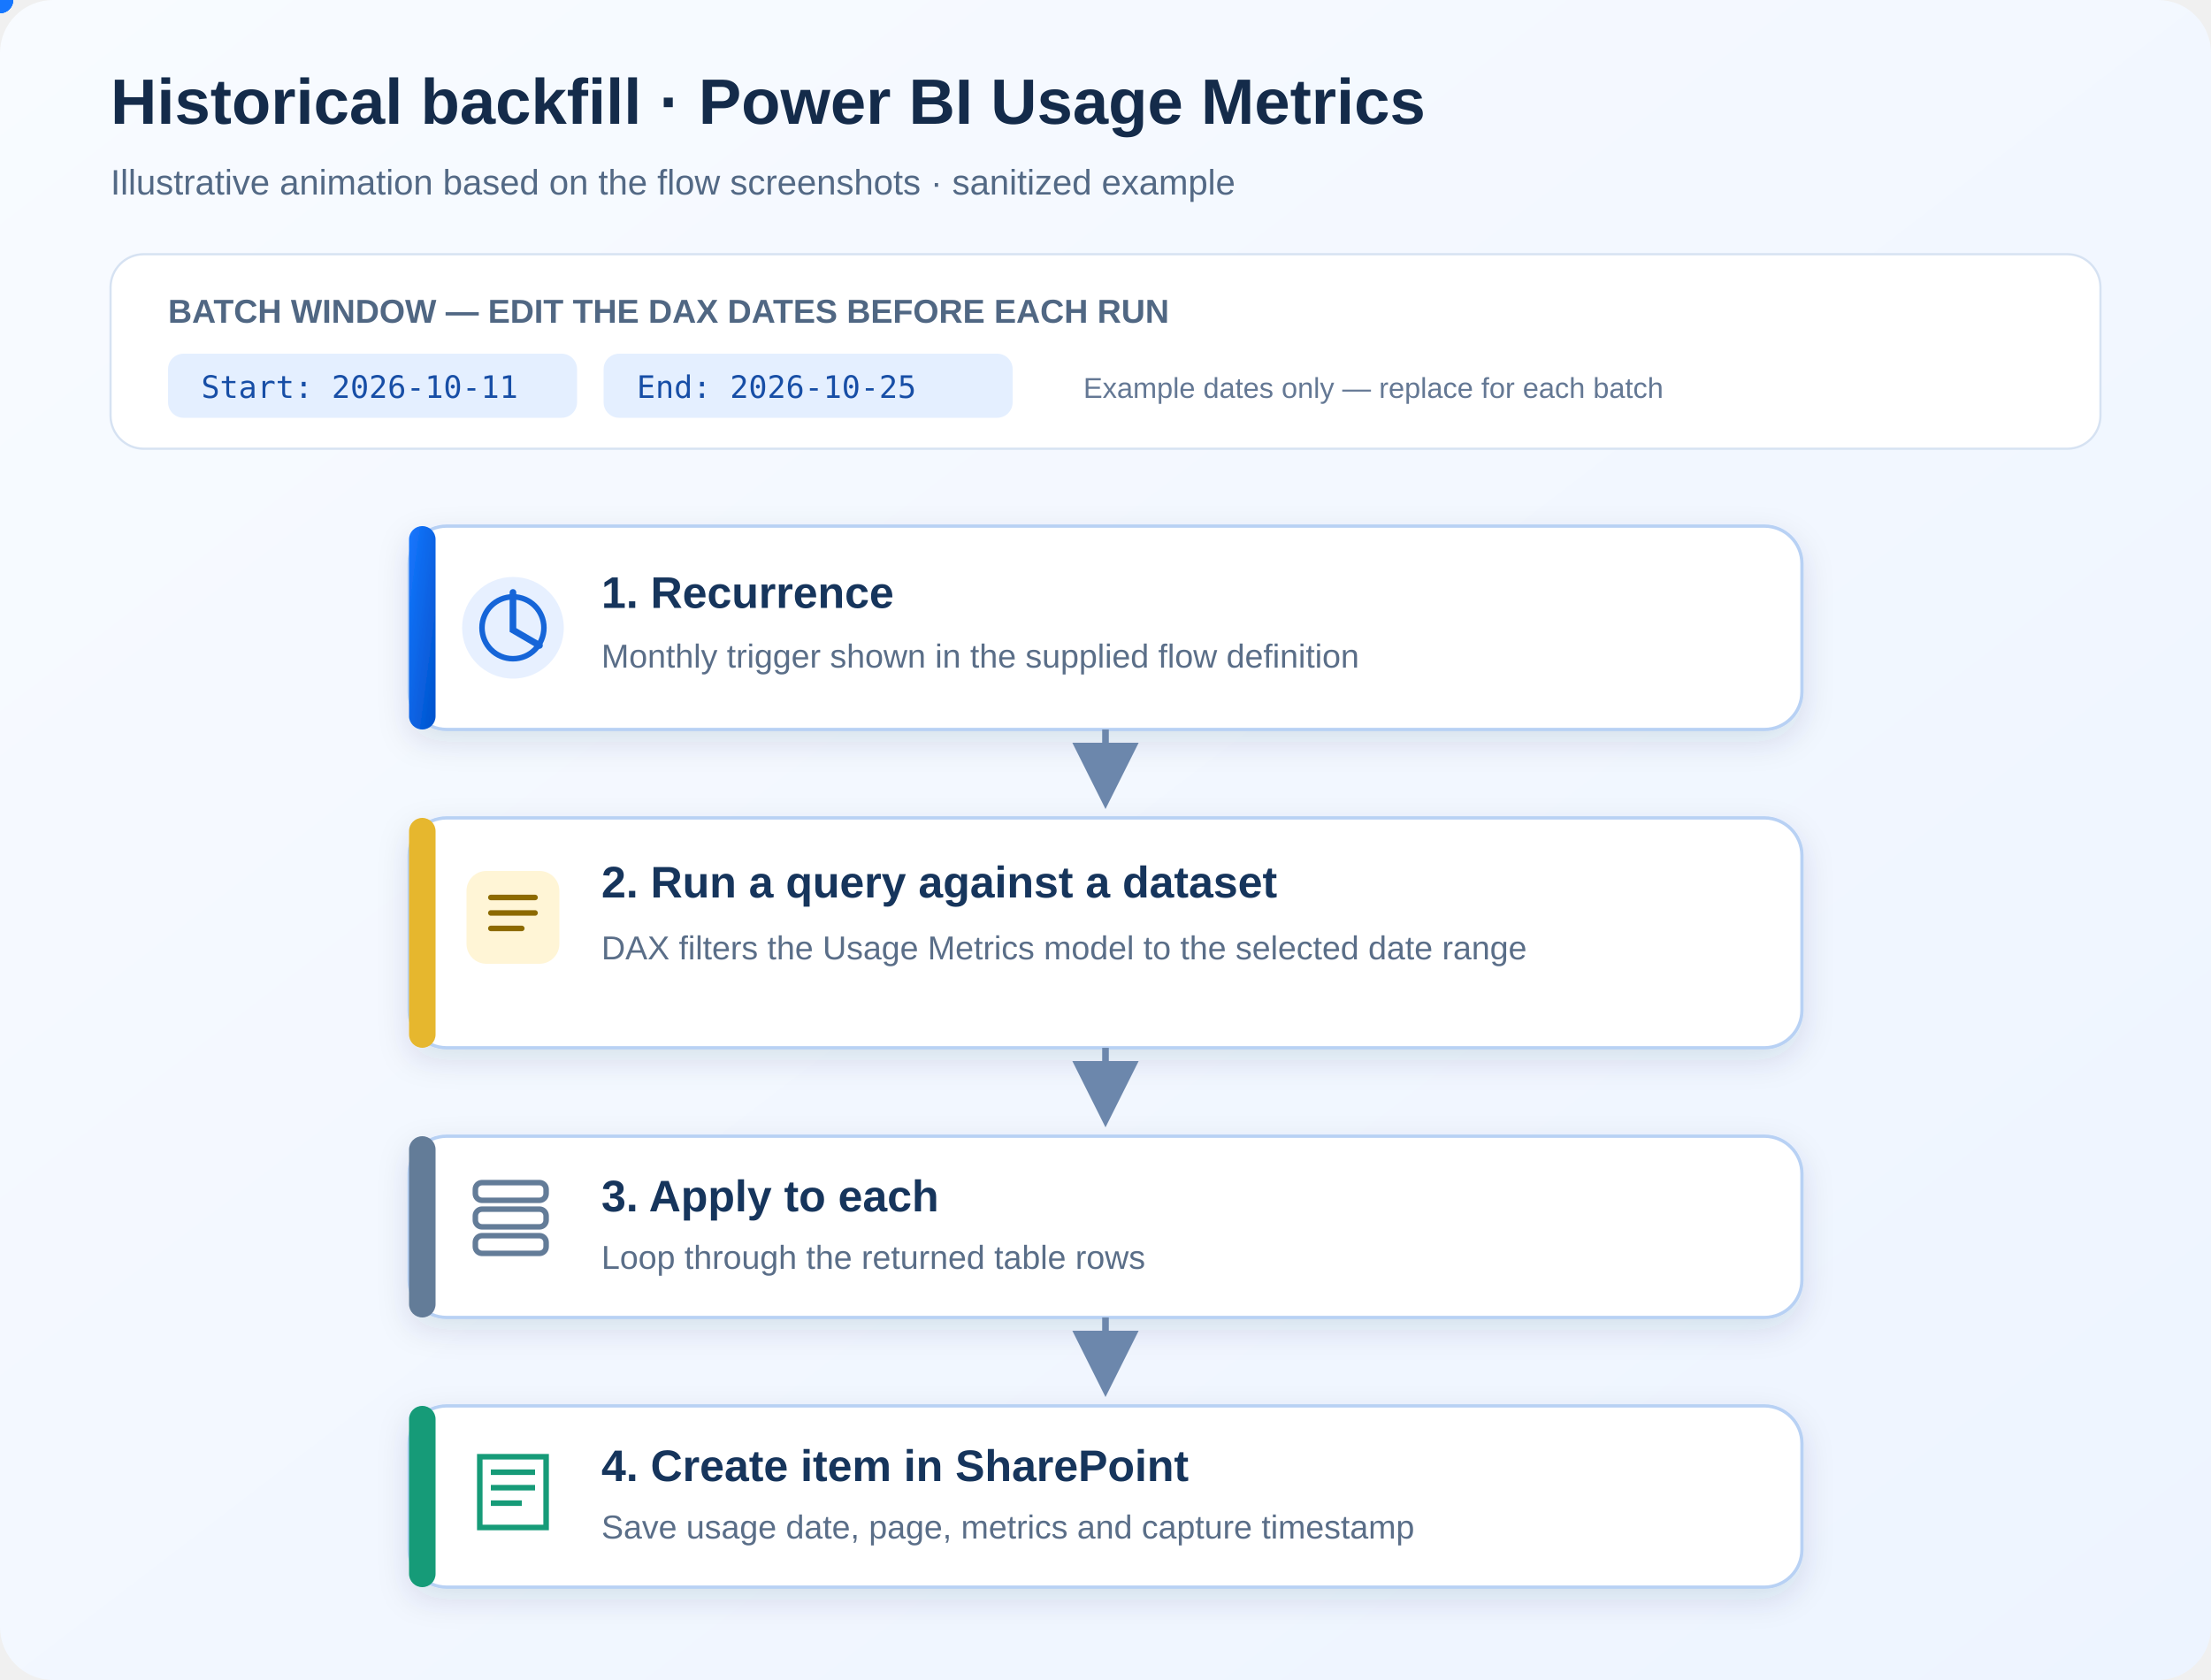
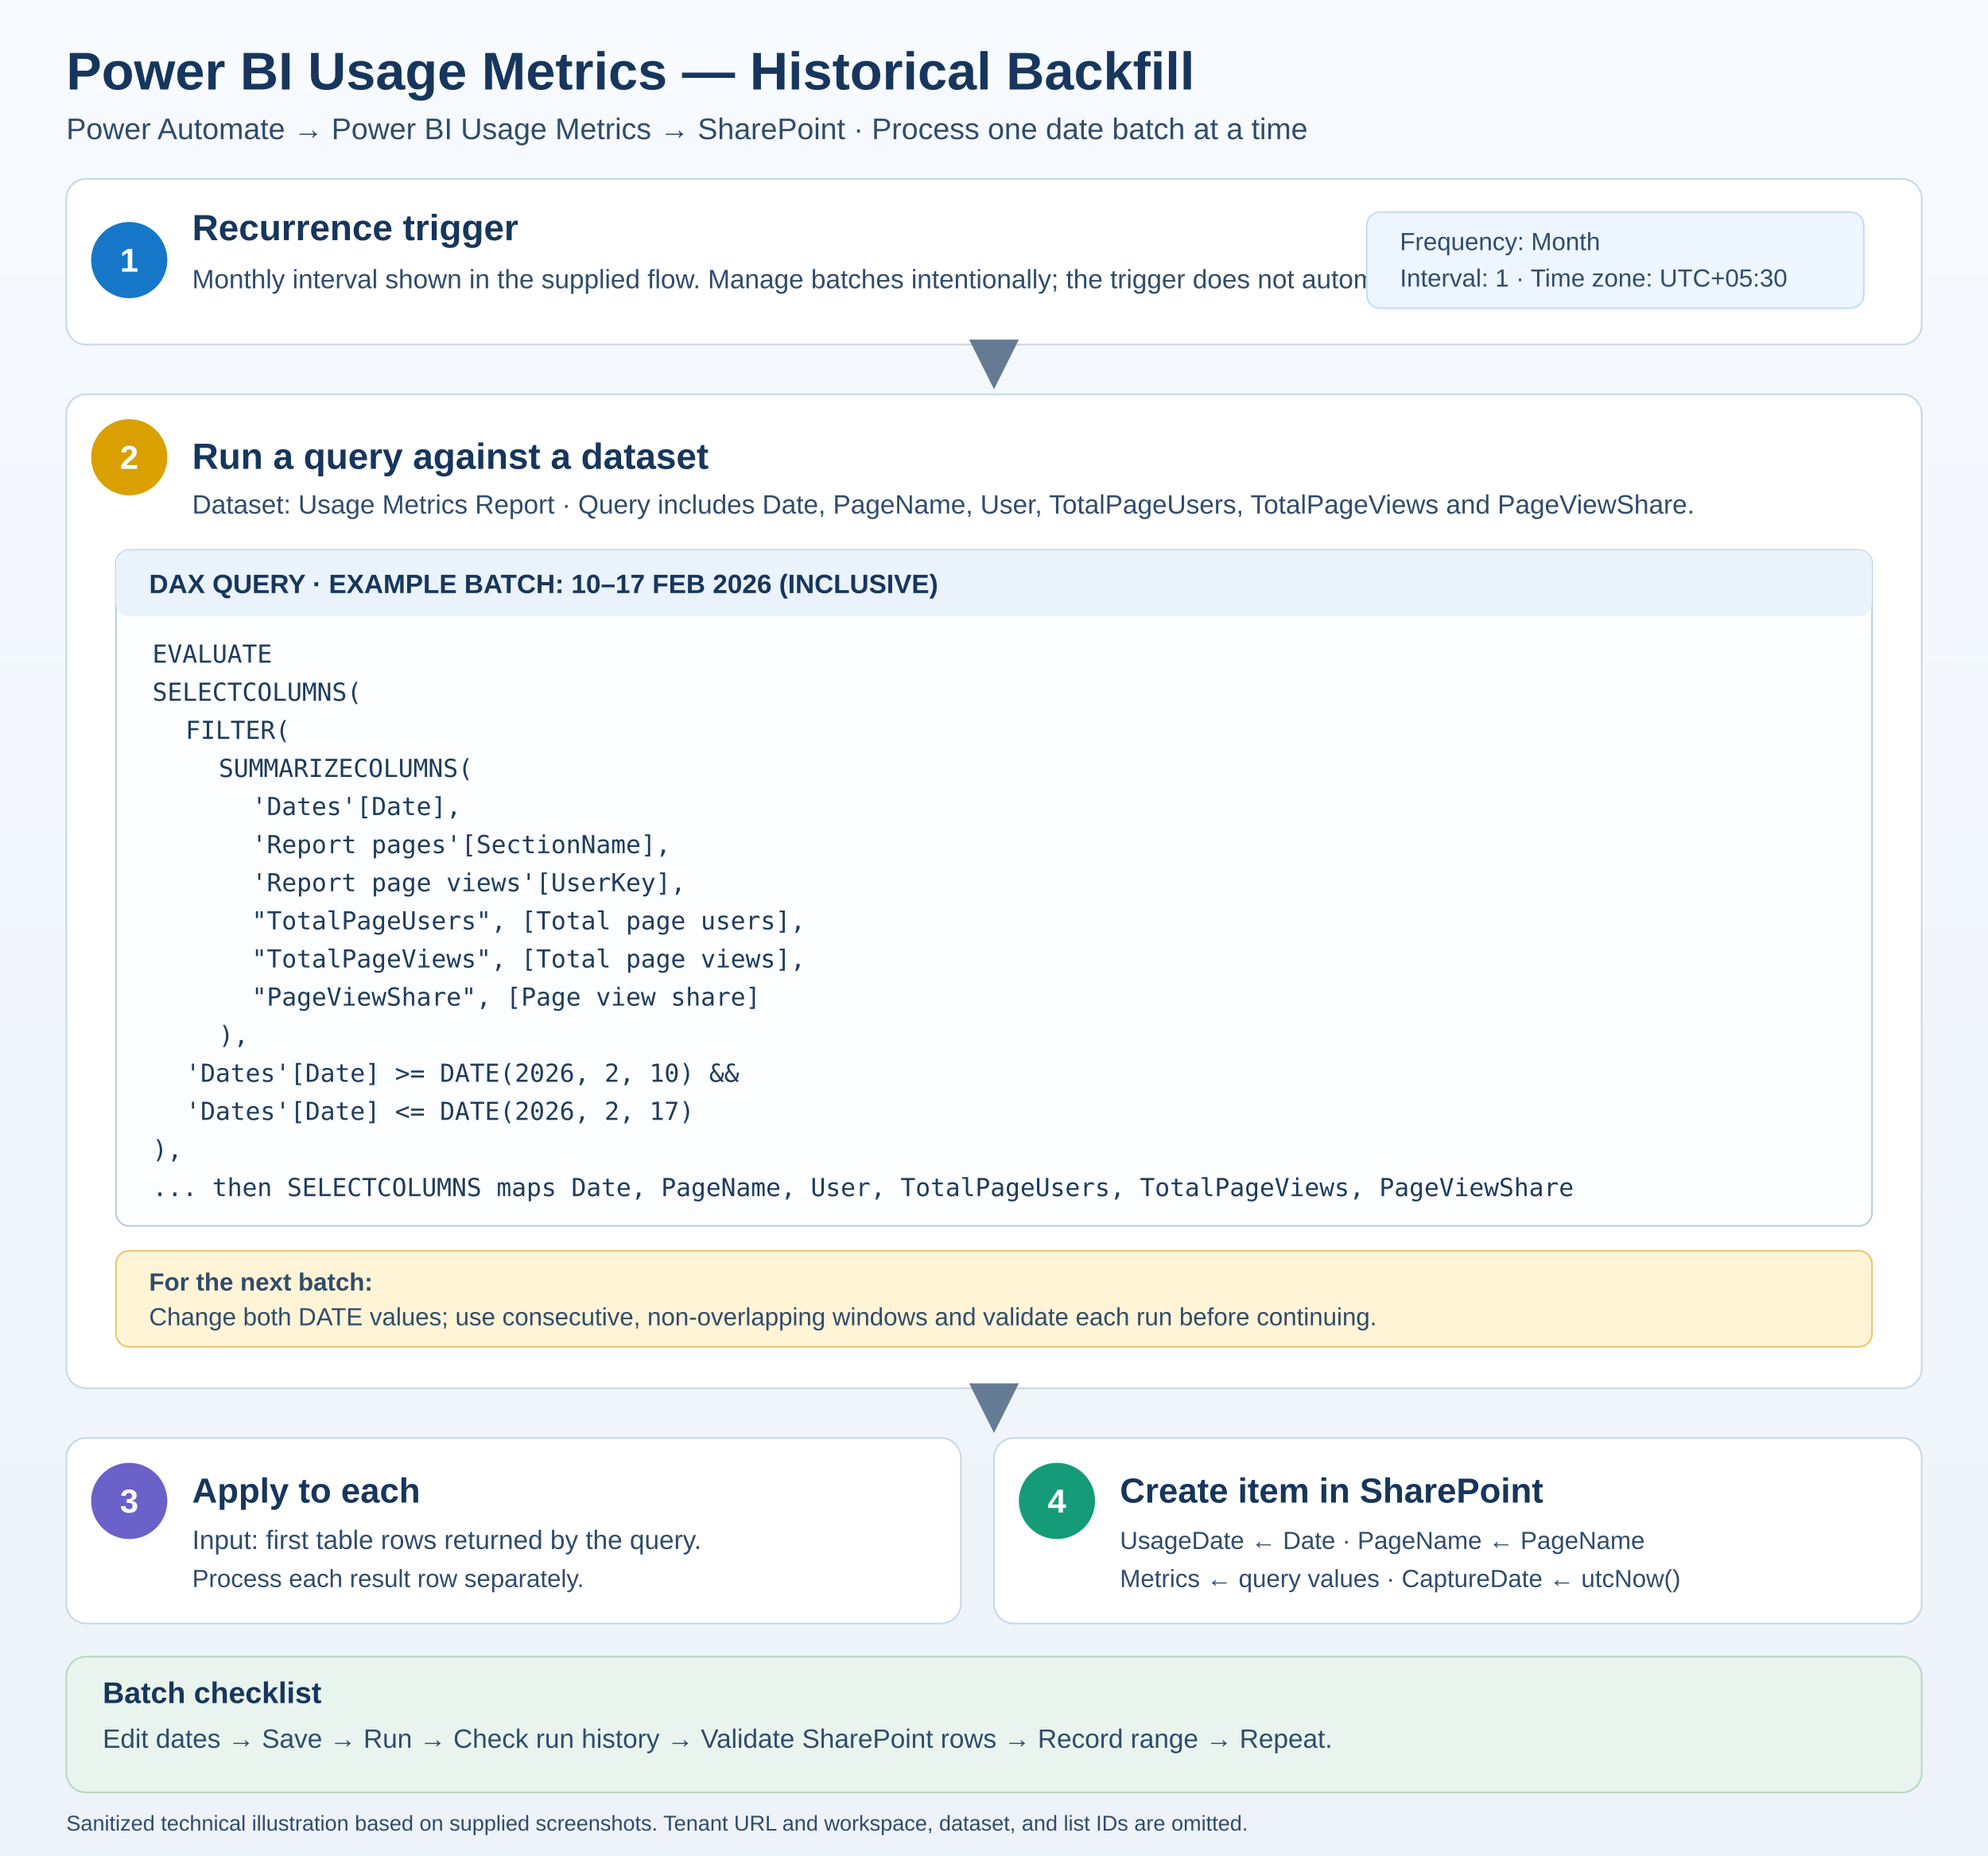
- <svg xmlns="http://www.w3.org/2000/svg" width="1000" height="760" viewBox="0 0 1000 760" role="img" aria-labelledby="title desc">
+ <svg xmlns="http://www.w3.org/2000/svg" width="1200" height="1120" viewBox="0 0 1200 1120" role="img" aria-labelledby="title desc">
  <defs>
-     <linearGradient id="bg" x1="0" y1="0" x2="1" y2="1">
-       <stop offset="0" stop-color="#f8fbff" />
-       <stop offset="1" stop-color="#edf4ff" />
+     <linearGradient id="bg" x2="0" y2="1">
+       <stop stop-color="#f7faff" />
+       <stop offset="1" stop-color="#edf3f9" />
    </linearGradient>
-     <linearGradient id="blue" x1="0" y1="0" x2="1" y2="1">
-       <stop offset="0" stop-color="#1677ff" />
-       <stop offset="1" stop-color="#0052cc" />
-     </linearGradient>
-     <filter id="shadow" x="-20%" y="-20%" width="140%" height="150%">
-       <feDropShadow dx="0" dy="5" stdDeviation="7" flood-color="#17345b" flood-opacity=".12" />
-     </filter>
    <marker id="arrow" markerWidth="10" markerHeight="10" refX="8" refY="5" orient="auto">
-       <path d="M0,0 L10,5 L0,10 z" fill="#6c87ac" />
+       <path d="M0 0 L10 5 L0 10Z" fill="#657b94" />
    </marker>
+     <style>.h{font-family:Segoe UI,Arial,sans-serif;fill:#17365d}.body{font-family:Segoe UI,Arial,sans-serif;fill:#304c6b}.mono{font-family:Consolas,monospace;fill:#203c5c;font-size:15px}.label{font-family:Segoe UI,Arial,sans-serif;fill:#fff;font-weight:700;font-size:20px}</style>
  </defs>
-   <rect width="1000" height="760" rx="24" fill="url(#bg)" />
-   <text x="50" y="56" font-family="Segoe UI,Arial,sans-serif" font-size="29" font-weight="700" fill="#142b4a">Historical backfill · Power BI Usage Metrics</text>
-   <text x="50" y="88" font-family="Segoe UI,Arial,sans-serif" font-size="16" fill="#536985">Illustrative animation based on the flow screenshots · sanitized example</text>
-   <rect x="50" y="115" width="900" height="88" rx="15" fill="#fff" stroke="#d6e2f2" />
-   <text x="76" y="146" font-family="Segoe UI,Arial,sans-serif" font-size="15" font-weight="700" fill="#506783">BATCH WINDOW — EDIT THE DAX DATES BEFORE EACH RUN</text>
-   <rect x="76" y="160" width="185" height="29" rx="7" fill="#e4efff" />
-   <text x="91" y="180" font-family="Consolas,monospace" font-size="14" fill="#174ea6">Start: 2026-10-11</text>
-   <rect x="273" y="160" width="185" height="29" rx="7" fill="#e4efff" />
-   <text x="288" y="180" font-family="Consolas,monospace" font-size="14" fill="#174ea6">End: 2026-10-25</text>
-   <text x="490" y="180" font-family="Segoe UI,Arial,sans-serif" font-size="13" fill="#647894">Example dates only — replace for each batch</text>
-   <g filter="url(#shadow)">
-     <rect x="185" y="238" width="630" height="92" rx="17" fill="#fff" stroke="#b8d1f4" stroke-width="1.5" />
-     <rect x="185" y="238" width="12" height="92" rx="6" fill="url(#blue)" />
-     <circle cx="232" cy="284" r="23" fill="#e7f0ff" />
-     <path d="M232 268 v17 l12 7" fill="none" stroke="#1265d8" stroke-width="3" stroke-linecap="round" />
-     <circle cx="232" cy="284" r="14" fill="none" stroke="#1265d8" stroke-width="2.5" />
-     <text x="272" y="275" font-family="Segoe UI,Arial,sans-serif" font-size="20" font-weight="700" fill="#17345b">1. Recurrence</text>
-     <text x="272" y="302" font-family="Segoe UI,Arial,sans-serif" font-size="15" fill="#5a6e88">Monthly trigger shown in the supplied flow definition</text>
-     <rect x="185" y="370" width="630" height="104" rx="17" fill="#fff" stroke="#b8d1f4" stroke-width="1.5" />
-     <rect x="185" y="370" width="12" height="104" rx="6" fill="#e6b72e" />
-     <rect x="211" y="394" width="42" height="42" rx="9" fill="#fff5d6" />
-     <path d="M222 406 h20 M222 413 h20 M222 420 h14" stroke="#8d6b00" stroke-width="2.5" stroke-linecap="round" />
-     <text x="272" y="406" font-family="Segoe UI,Arial,sans-serif" font-size="20" font-weight="700" fill="#17345b">2. Run a query against a dataset</text>
-     <text x="272" y="434" font-family="Segoe UI,Arial,sans-serif" font-size="15" fill="#5a6e88">DAX filters the Usage Metrics model to the selected date range</text>
-     <rect x="185" y="514" width="630" height="82" rx="17" fill="#fff" stroke="#b8d1f4" stroke-width="1.5" />
-     <rect x="185" y="514" width="12" height="82" rx="6" fill="#647b98" />
-     <g stroke="#647b98" stroke-width="2.5" fill="none">
-       <rect x="215" y="535" width="32" height="8" rx="3" />
-       <rect x="215" y="547" width="32" height="8" rx="3" />
-       <rect x="215" y="559" width="32" height="8" rx="3" />
-     </g>
-     <text x="272" y="548" font-family="Segoe UI,Arial,sans-serif" font-size="20" font-weight="700" fill="#17345b">3. Apply to each</text>
-     <text x="272" y="574" font-family="Segoe UI,Arial,sans-serif" font-size="15" fill="#5a6e88">Loop through the returned table rows</text>
-     <rect x="185" y="636" width="630" height="82" rx="17" fill="#fff" stroke="#b8d1f4" stroke-width="1.5" />
-     <rect x="185" y="636" width="12" height="82" rx="6" fill="#149b78" />
-     <g fill="none" stroke="#149b78" stroke-width="2.5">
-       <path d="M217 659 h30 v32 h-30 z" />
-       <path d="M222 666 h20 M222 673 h20 M222 680 h14" />
-     </g>
-     <text x="272" y="670" font-family="Segoe UI,Arial,sans-serif" font-size="20" font-weight="700" fill="#17345b">4. Create item in SharePoint</text>
-     <text x="272" y="696" font-family="Segoe UI,Arial,sans-serif" font-size="15" fill="#5a6e88">Save usage date, page, metrics and capture timestamp</text>
+   <rect width="1200" height="1120" fill="url(#bg)" />
+   <text x="40" y="54" class="h" font-size="32" font-weight="700">Power BI Usage Metrics — Historical Backfill</text>
+   <text x="40" y="84" class="body" font-size="18">Power Automate → Power BI Usage Metrics → SharePoint · Process one date batch at a time</text>
+   <rect x="40" y="108" width="1120" height="100" rx="12" fill="#fff" stroke="#c7d7e8" />
+   <circle cx="78" cy="157" r="23" fill="#1677c8" />
+   <text x="78" y="164" text-anchor="middle" class="label">1</text>
+   <text x="116" y="145" class="h" font-size="22" font-weight="700">Recurrence trigger</text>
+   <text x="116" y="174" class="body" font-size="16">Monthly interval shown in the supplied flow. Manage batches intentionally; the trigger does not automatically iterate date ranges.</text>
+   <rect x="825" y="128" width="300" height="58" rx="8" fill="#edf5ff" stroke="#c2dcf7" />
+   <text x="845" y="151" class="body" font-size="15">Frequency: Month</text>
+   <text x="845" y="173" class="body" font-size="15">Interval: 1 · Time zone: UTC+05:30</text>
+   <path d="M600 208 V229" stroke="#657b94" stroke-width="3" marker-end="url(#arrow)" />
+   <rect x="40" y="238" width="1120" height="600" rx="12" fill="#fff" stroke="#c7d7e8" />
+   <circle cx="78" cy="276" r="23" fill="#d9a000" />
+   <text x="78" y="283" text-anchor="middle" class="label">2</text>
+   <text x="116" y="283" class="h" font-size="22" font-weight="700">Run a query against a dataset</text>
+   <text x="116" y="310" class="body" font-size="16">Dataset: Usage Metrics Report · Query includes Date, PageName, User, TotalPageUsers, TotalPageViews and PageViewShare.</text>
+   <rect x="70" y="332" width="1060" height="408" rx="8" fill="#fbfdff" stroke="#b9cce0" />
+   <rect x="70" y="332" width="1060" height="40" rx="8" fill="#eaf2fb" />
+   <text x="90" y="358" class="h" font-size="16" font-weight="700">DAX QUERY · EXAMPLE BATCH: 10–17 FEB 2026 (INCLUSIVE)</text>
+   <g class="mono">
+     <text x="92" y="400">EVALUATE</text>
+     <text x="92" y="423">SELECTCOLUMNS(</text>
+     <text x="112" y="446">FILTER(</text>
+     <text x="132" y="469">SUMMARIZECOLUMNS(</text>
+     <text x="152" y="492">'Dates'[Date],</text>
+     <text x="152" y="515">'Report pages'[SectionName],</text>
+     <text x="152" y="538">'Report page views'[UserKey],</text>
+     <text x="152" y="561">"TotalPageUsers", [Total page users],</text>
+     <text x="152" y="584">"TotalPageViews", [Total page views],</text>
+     <text x="152" y="607">"PageViewShare", [Page view share]</text>
+     <text x="132" y="630">),</text>
+     <text x="112" y="653">'Dates'[Date] &gt;= DATE(2026, 2, 10) &amp;&amp;</text>
+     <text x="112" y="676">'Dates'[Date] &lt;= DATE(2026, 2, 17)</text>
+     <text x="92" y="699">),</text>
+     <text x="92" y="722">... then SELECTCOLUMNS maps Date, PageName, User, TotalPageUsers, TotalPageViews, PageViewShare</text>
  </g>
-   <g stroke="#6c87ac" stroke-width="3" fill="none" marker-end="url(#arrow)">
-     <path d="M500 330 V360" />
-     <path d="M500 474 V504" />
-     <path d="M500 596 V626" />
-   </g>
-   <g fill="#1677ff">
-     <circle r="6">
-       <animate attributeName="cy" values="332;356" dur="1.2s" repeatCount="indefinite" />
-       <animate attributeName="opacity" values="1;0.25;1" dur="1.2s" repeatCount="indefinite" />
-     </circle>
-     <circle r="6">
-       <animate attributeName="cy" values="476;500" dur="1.2s" begin=".35s" repeatCount="indefinite" />
-       <animate attributeName="opacity" values="1;0.25;1" dur="1.2s" begin=".35s" repeatCount="indefinite" />
-     </circle>
-     <circle r="6">
-       <animate attributeName="cy" values="598;622" dur="1.2s" begin=".7s" repeatCount="indefinite" />
-       <animate attributeName="opacity" values="1;0.25;1" dur="1.2s" begin=".7s" repeatCount="indefinite" />
-     </circle>
-   </g>
+   <rect x="70" y="755" width="1060" height="58" rx="8" fill="#fff4d6" stroke="#e8c76b" />
+   <text x="90" y="779" class="body" font-size="15" font-weight="700">For the next batch:</text>
+   <text x="90" y="800" class="body" font-size="15">Change both DATE values; use consecutive, non-overlapping windows and validate each run before continuing.</text>
+   <path d="M600 838 V859" stroke="#657b94" stroke-width="3" marker-end="url(#arrow)" />
+   <rect x="40" y="868" width="540" height="112" rx="12" fill="#fff" stroke="#c7d7e8" />
+   <circle cx="78" cy="906" r="23" fill="#6b61c9" />
+   <text x="78" y="913" text-anchor="middle" class="label">3</text>
+   <text x="116" y="907" class="h" font-size="21" font-weight="700">Apply to each</text>
+   <text x="116" y="935" class="body" font-size="16">Input: first table rows returned by the query.</text>
+   <text x="116" y="958" class="body" font-size="15">Process each result row separately.</text>
+   <rect x="600" y="868" width="560" height="112" rx="12" fill="#fff" stroke="#c7d7e8" />
+   <circle cx="638" cy="906" r="23" fill="#159b78" />
+   <text x="638" y="913" text-anchor="middle" class="label">4</text>
+   <text x="676" y="907" class="h" font-size="21" font-weight="700">Create item in SharePoint</text>
+   <text x="676" y="935" class="body" font-size="15">UsageDate ← Date · PageName ← PageName</text>
+   <text x="676" y="958" class="body" font-size="15">Metrics ← query values · CaptureDate ← utcNow()</text>
+   <rect x="40" y="1000" width="1120" height="82" rx="12" fill="#e8f4ed" stroke="#b7d8c2" />
+   <text x="62" y="1028" class="h" font-size="18" font-weight="700">Batch checklist</text>
+   <text x="62" y="1055" class="body" font-size="16">Edit dates → Save → Run → Check run history → Validate SharePoint rows → Record range → Repeat.</text>
+   <text x="40" y="1105" class="body" font-size="13">Sanitized technical illustration based on supplied screenshots. Tenant URL and workspace, dataset, and list IDs are omitted.</text>
</svg>
